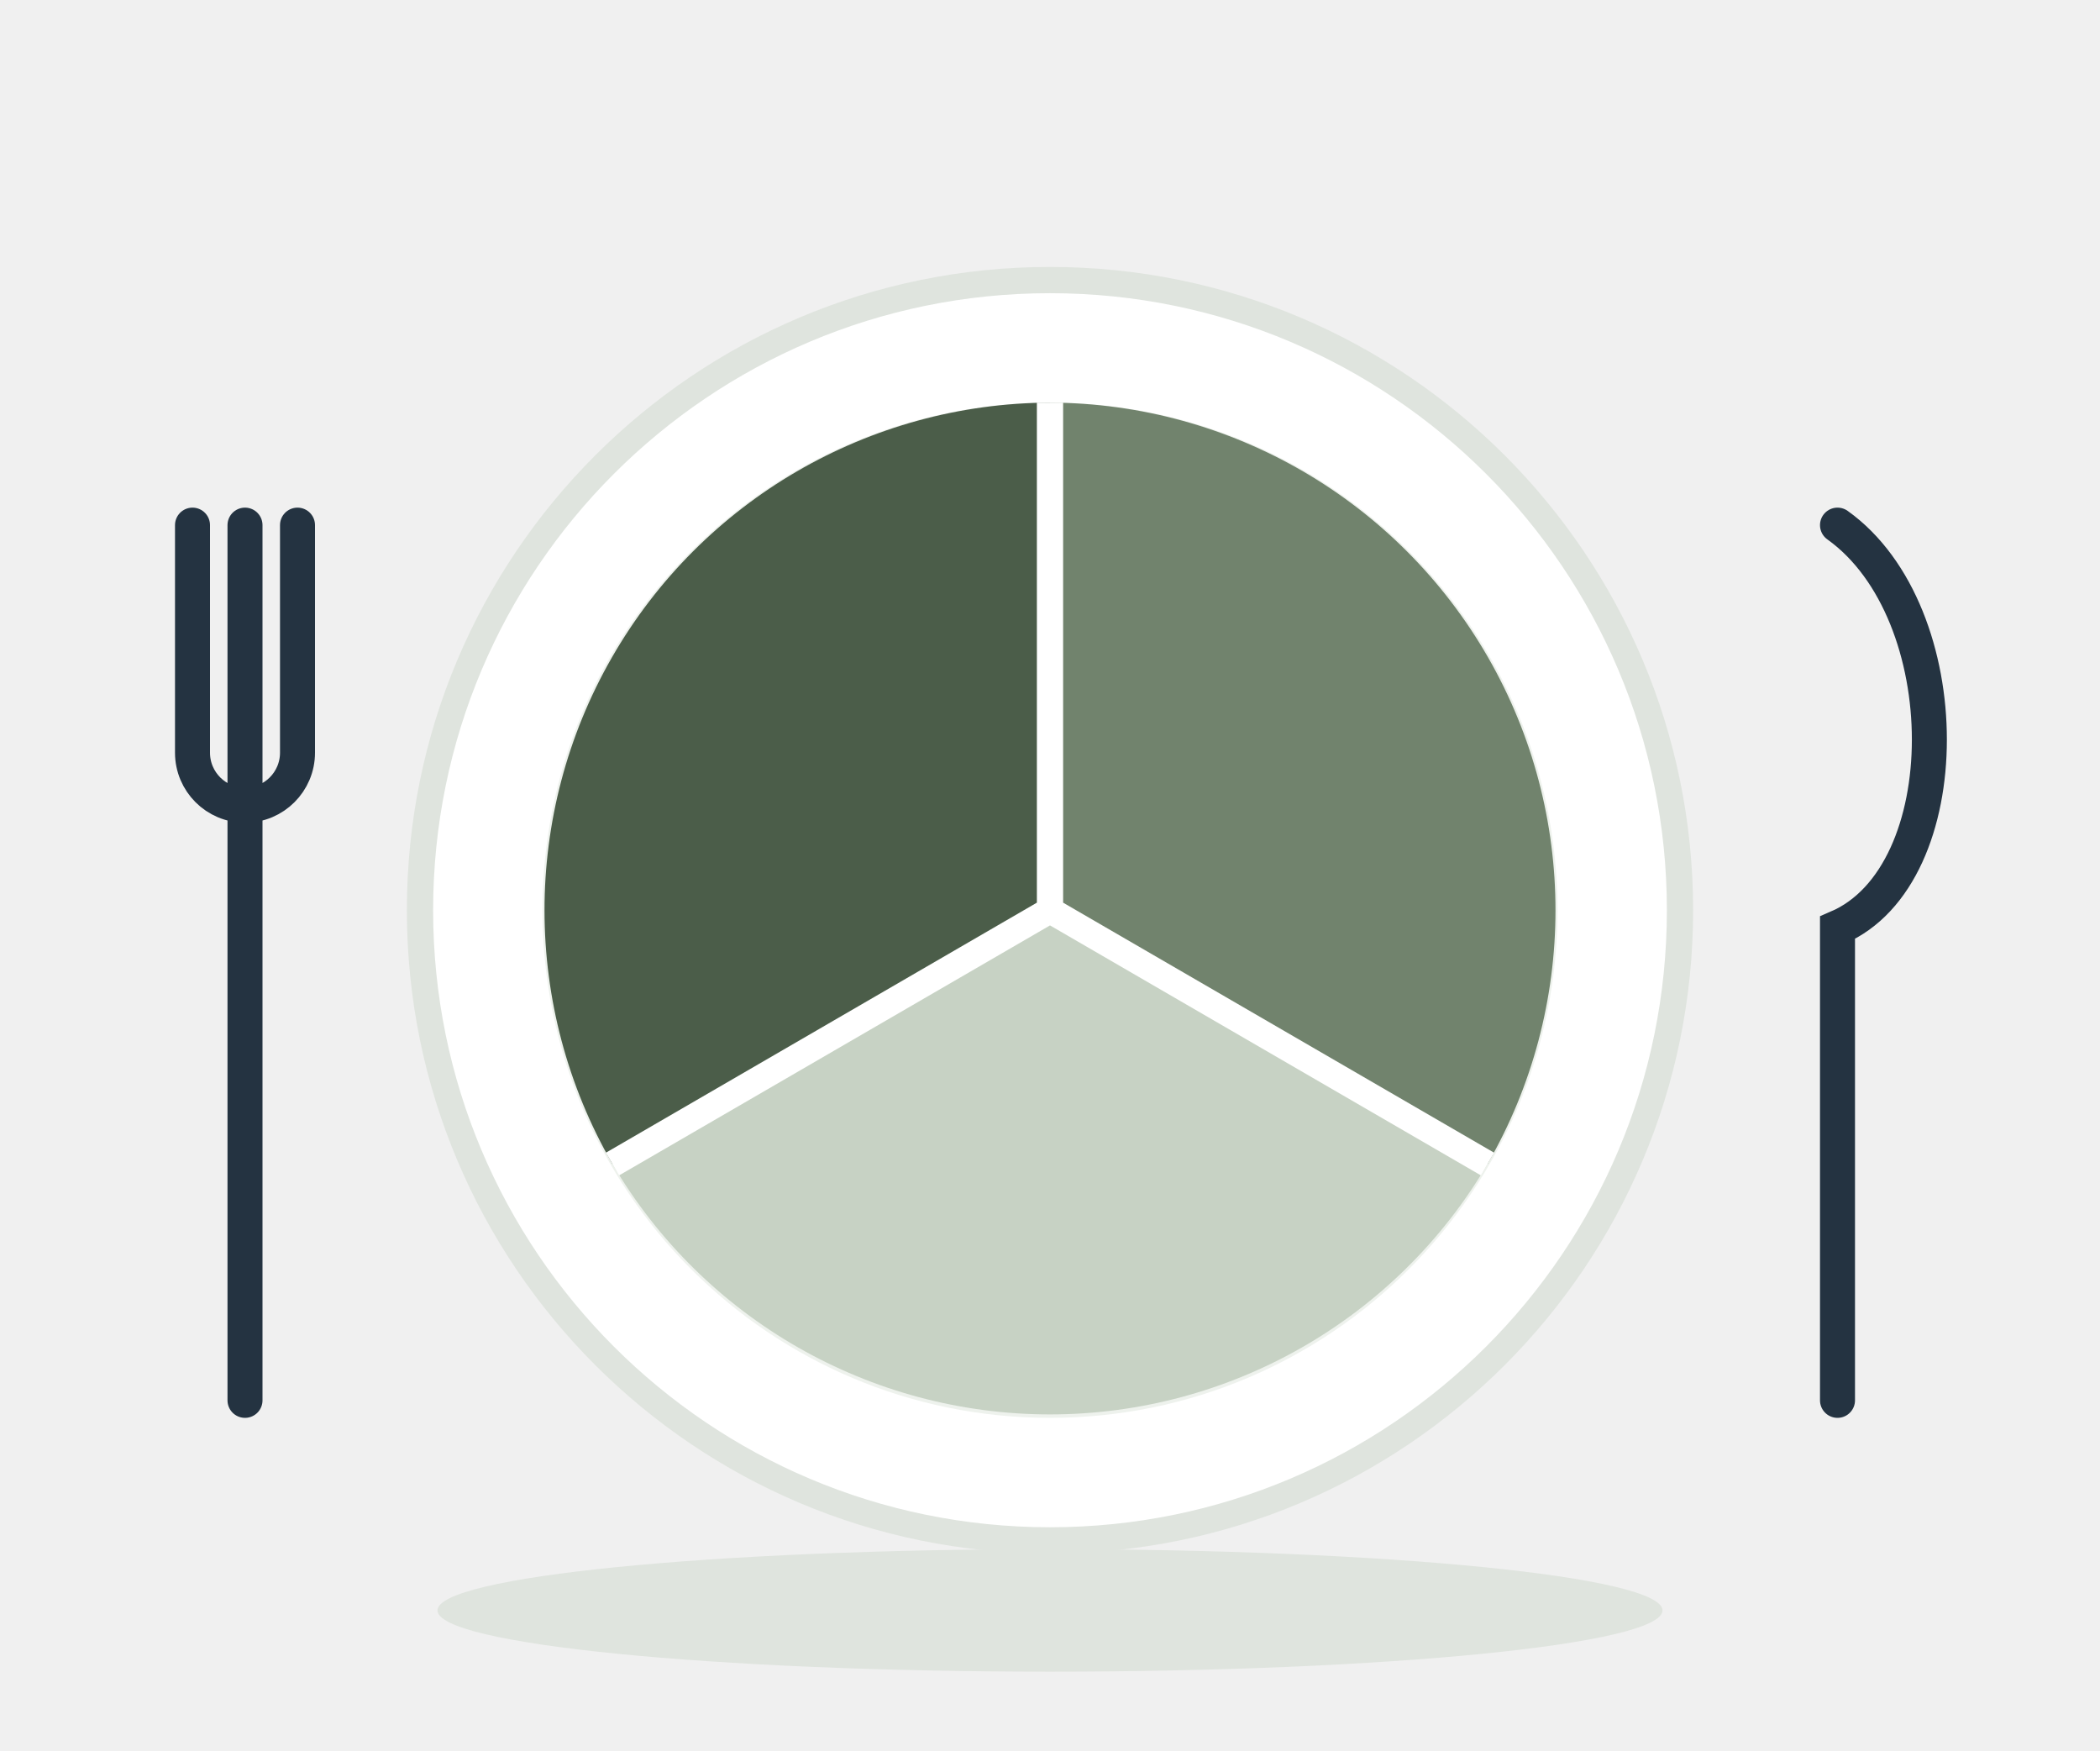
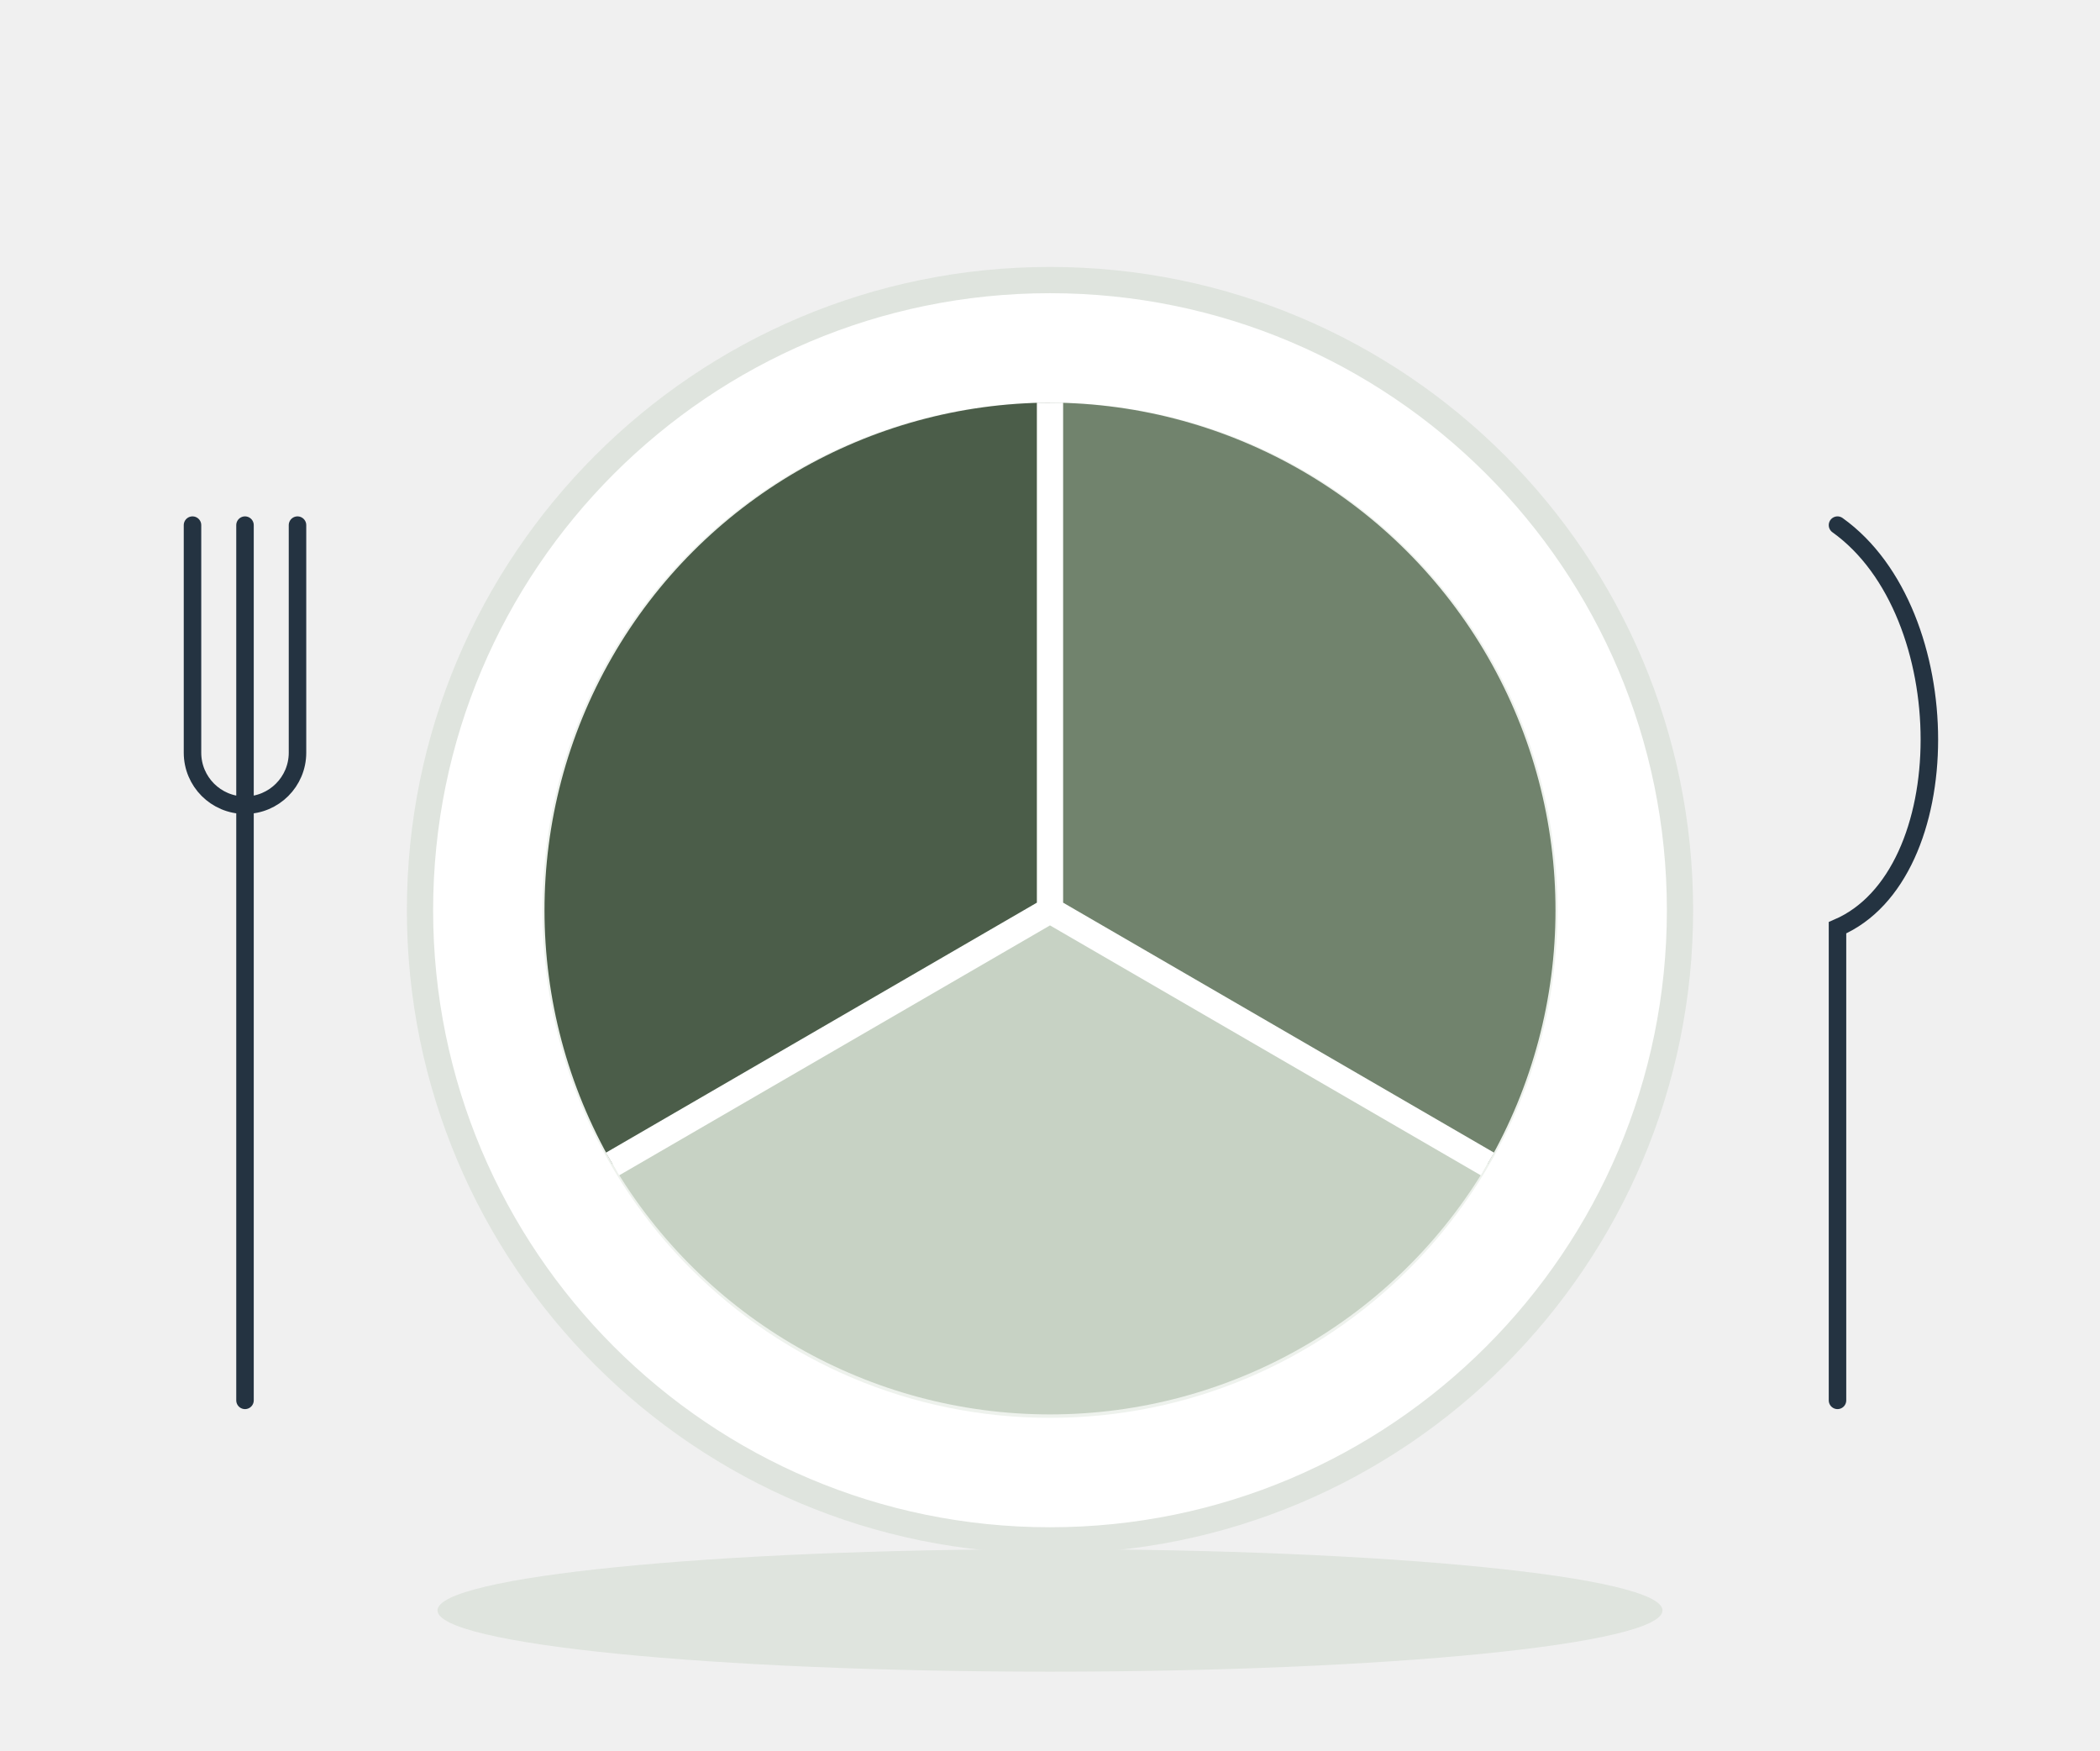
<svg xmlns="http://www.w3.org/2000/svg" viewBox="0 0 240 200" width="240" height="200">
  <ellipse cx="120" cy="184" rx="70" ry="7" fill="#DFE4DE" />
  <circle cx="120" cy="104" r="72" fill="#fff" stroke="#DFE4DE" stroke-width="3" />
  <circle cx="120" cy="104" r="58" fill="#EEF2ED" />
  <path d="M120 104 L120 46 A58 58 0 0 1 170 133 Z" fill="#71836D" />
  <path d="M120 104 L170 133 A58 58 0 0 1 70 133 Z" fill="#C7D2C4" />
  <path d="M120 104 L70 133 A58 58 0 0 1 120 46 Z" fill="#4B5D49" />
  <path d="M120 46 v58 L170 133 M120 104 L70 133" fill="none" stroke="#fff" stroke-width="3" />
-   <path d="M28 60 v100 M22 60 v26 a6 6 0 0 0 12 0 v-26 M210 60 c14 10 14 40 0 46 v54" stroke="#243341" stroke-width="4" fill="none" stroke-linecap="round" />
+   <path d="M28 60 v100 M22 60 v26 a6 6 0 0 0 12 0 v-26 M210 60 c14 10 14 40 0 46 v54" stroke="#243341" stroke-width="2.0" fill="none" stroke-linecap="round" />
</svg>
